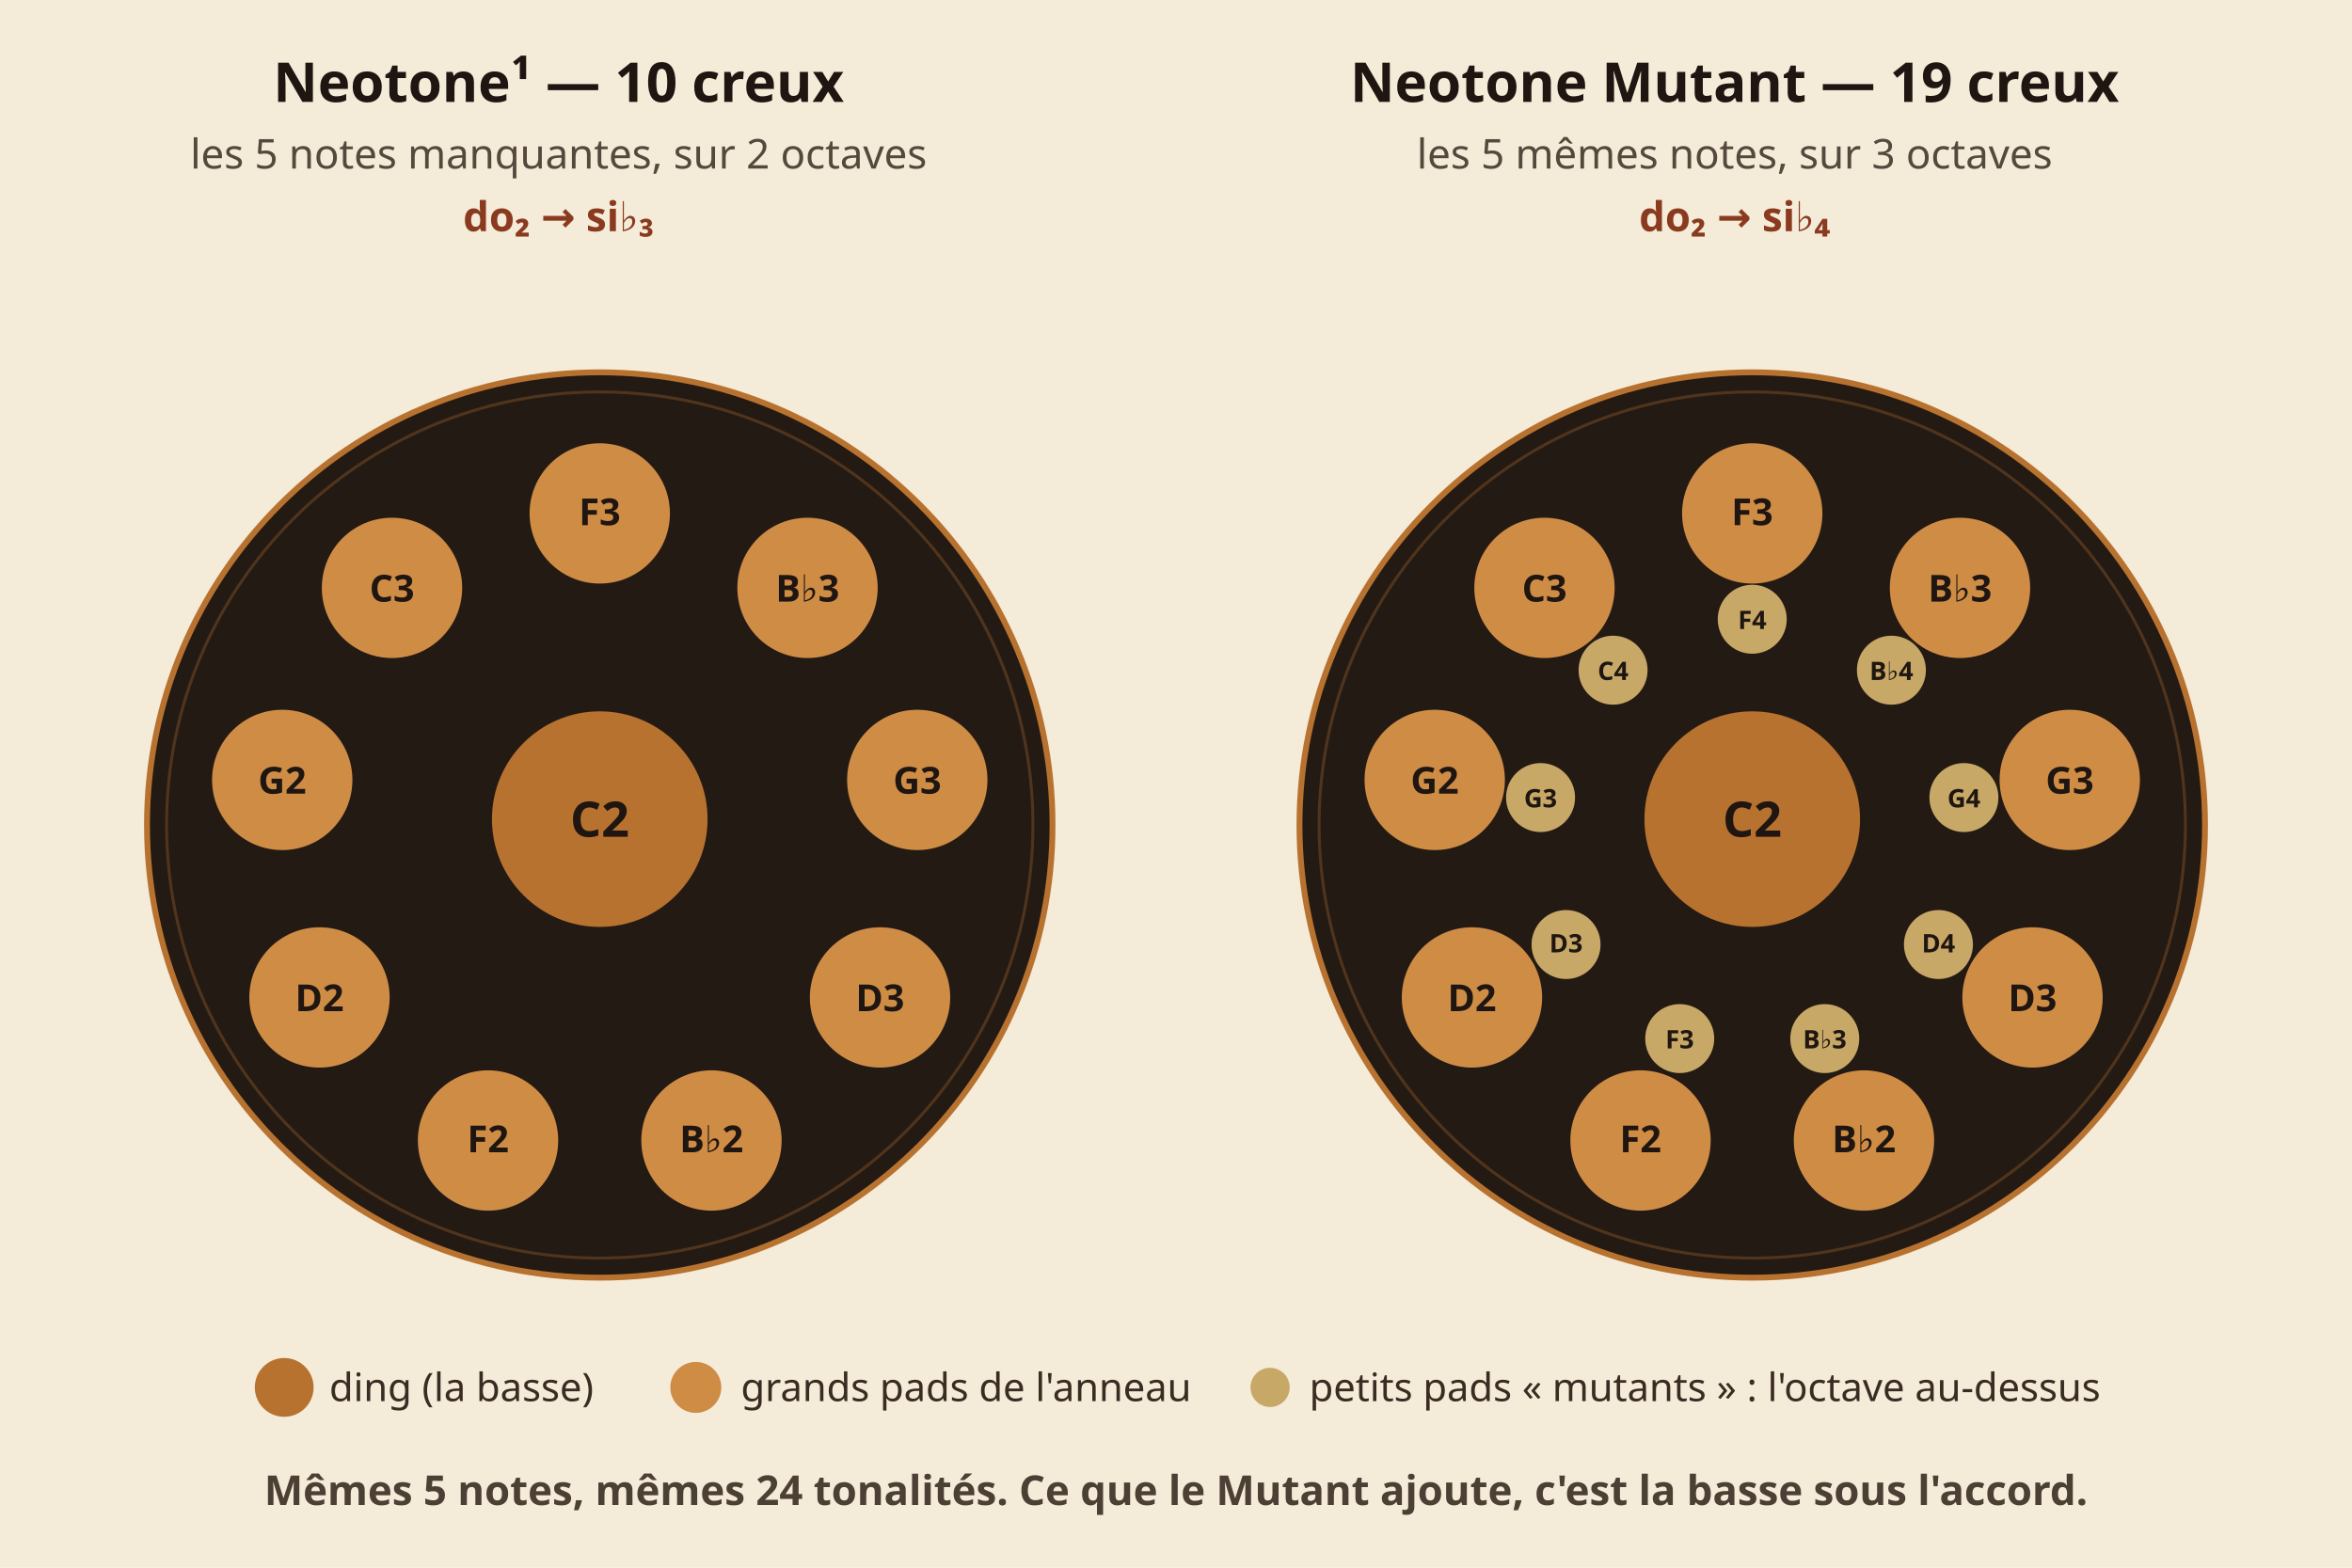
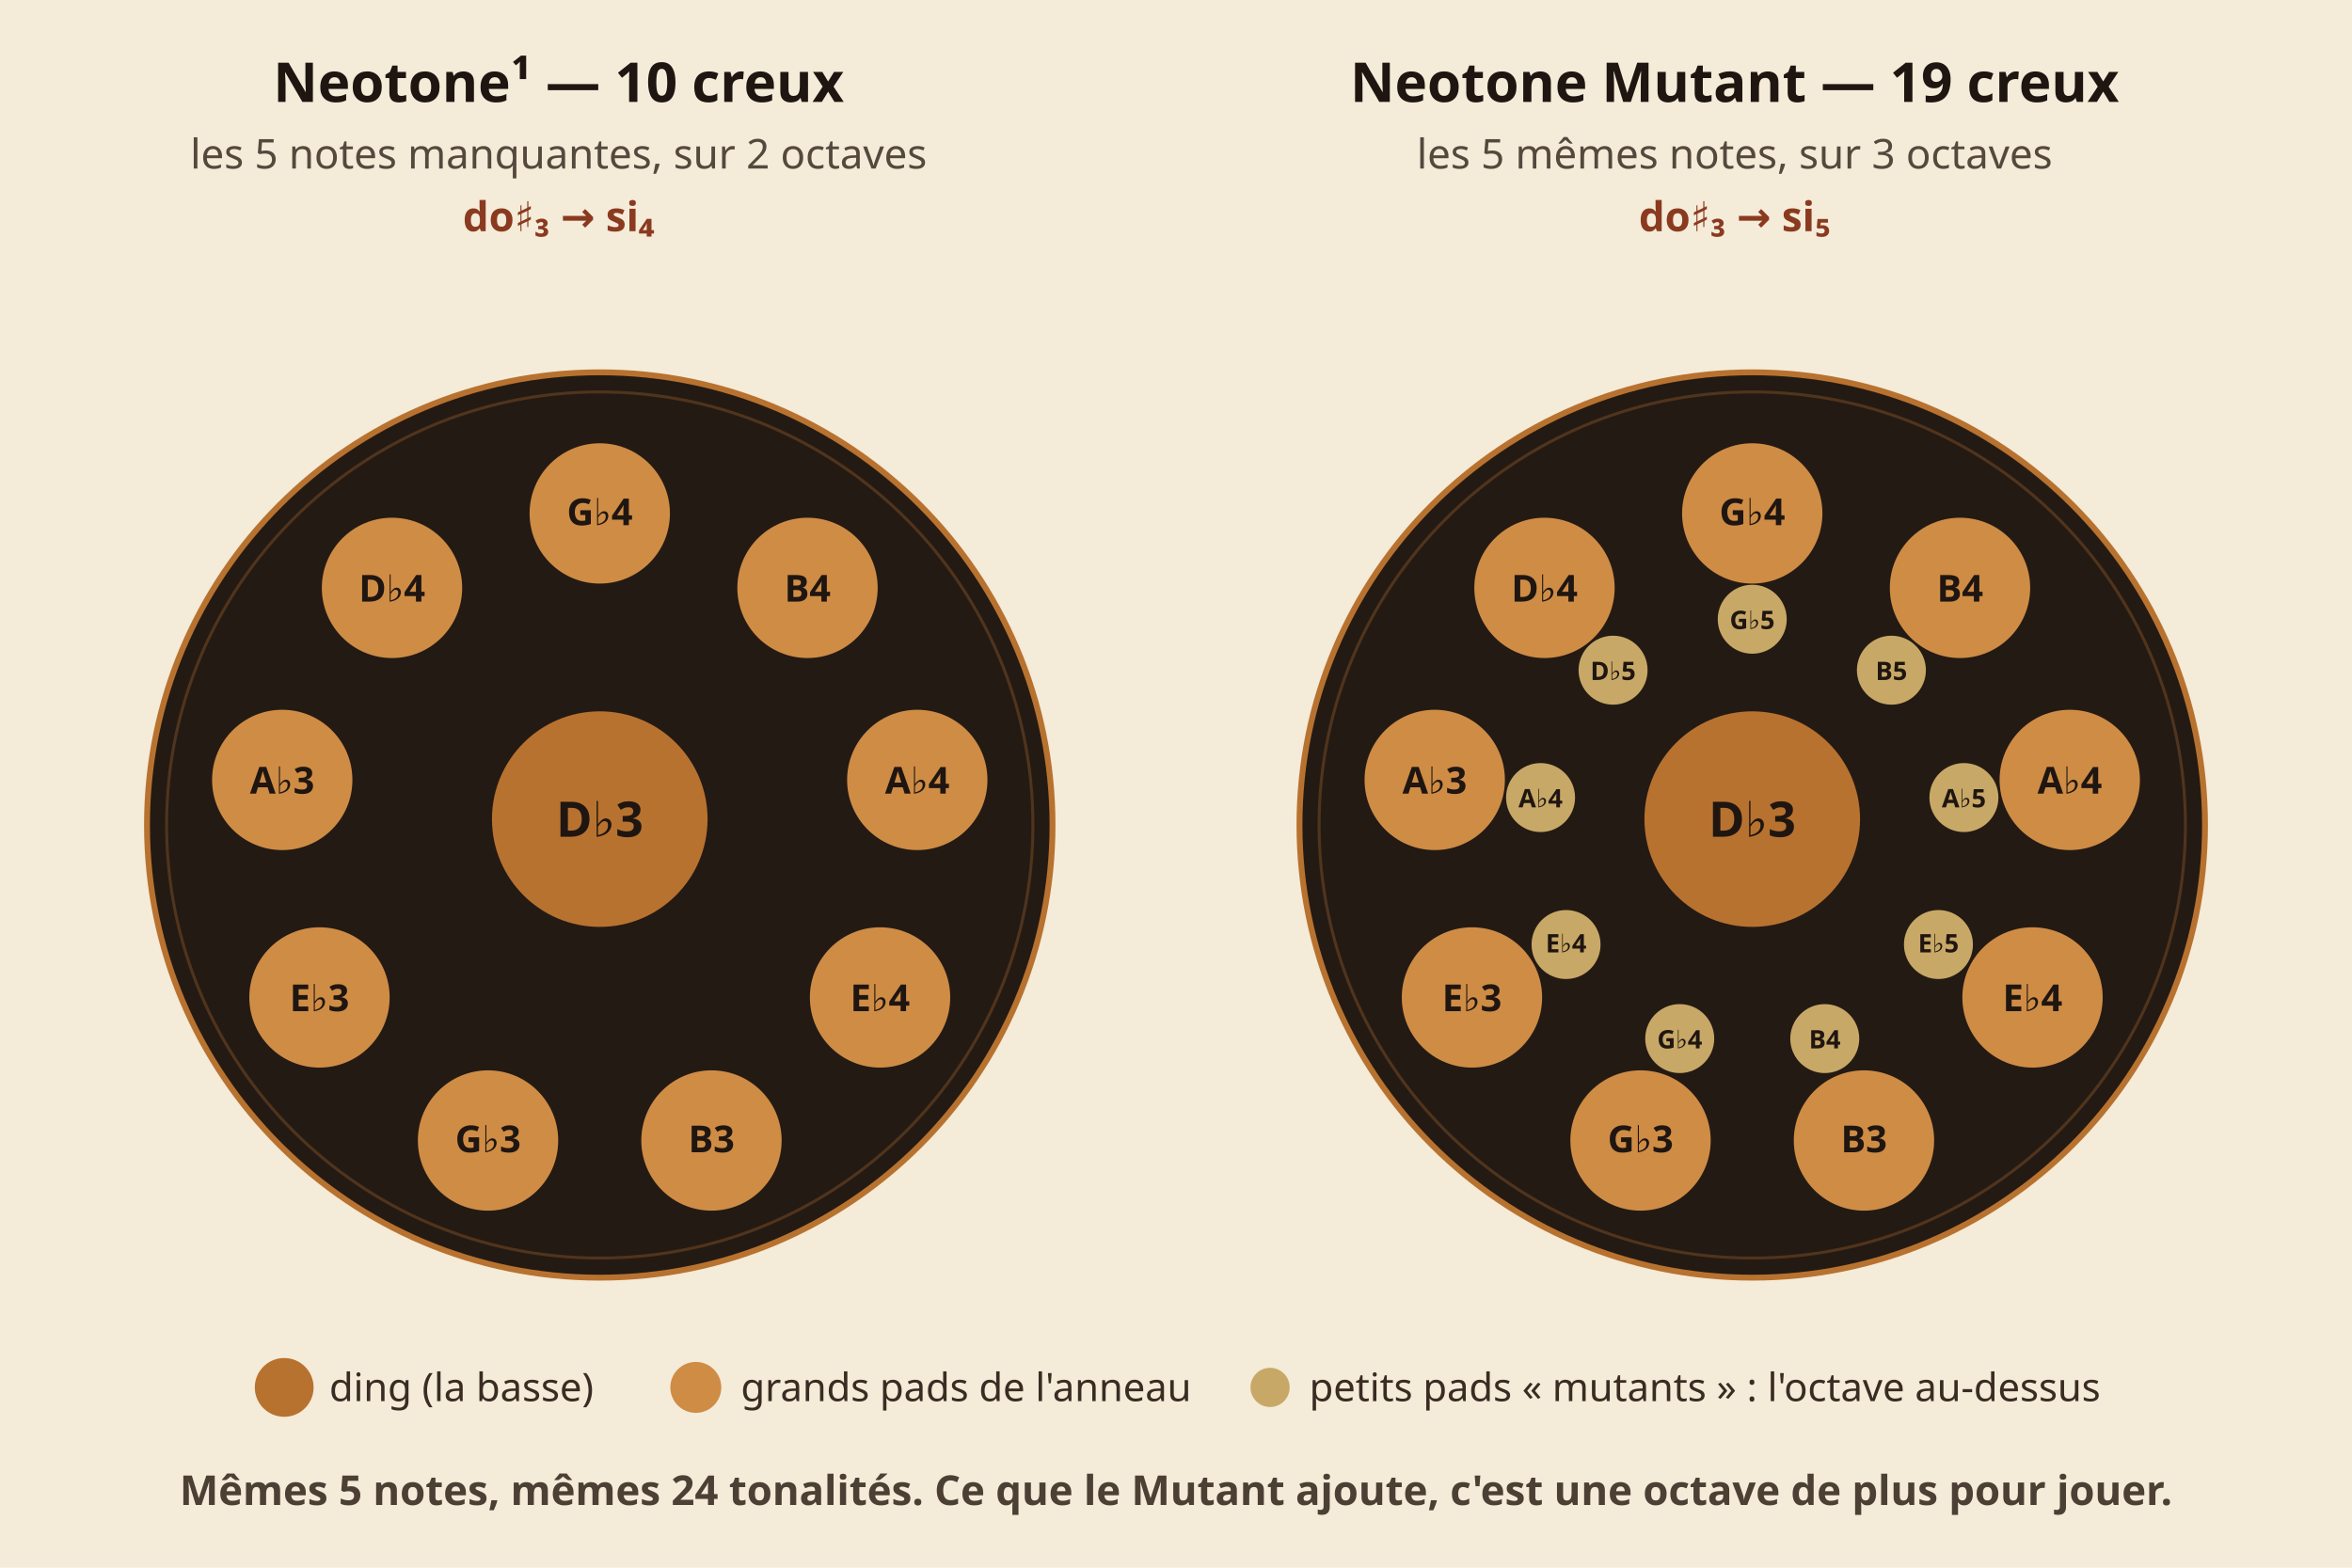
- <svg xmlns="http://www.w3.org/2000/svg" viewBox="0 0 1200 800" font-family="system-ui, sans-serif" role="img" aria-label="Schéma des deux Neotone tels que l'application les génère pour compléter le handpan E 18. À gauche le Neotone à 10 creux, à droite le Mutant à 19 creux ; les deux portent les mêmes cinq notes manquantes, le Mutant les répète sur une octave de plus.">
+ <svg xmlns="http://www.w3.org/2000/svg" viewBox="0 0 1200 800" font-family="system-ui, sans-serif" role="img" aria-label="Les deux Neotone tels que l'application les génère pour compléter un handpan D Kurd 10. À gauche le Neotone à 10 creux, à droite le Mutant à 19 creux ; les deux portent les mêmes cinq notes manquantes, le Mutant les répète une octave plus haut.">
  <rect width="1200" height="800" fill="#f4ebd9" />
  <text x="285" y="52" fill="#1f1611" font-size="28" font-weight="700" text-anchor="middle">Neotone¹ — 10 creux</text>
  <text x="285" y="86" fill="#3a2c22" font-size="21" text-anchor="middle" opacity="0.85">les 5 notes manquantes, sur 2 octaves</text>
-   <text x="285" y="118" fill="#8a3a1f" font-size="21" font-weight="700" text-anchor="middle">do₂ → si♭₃</text>
+   <text x="285" y="118" fill="#8a3a1f" font-size="21" font-weight="700" text-anchor="middle">do♯₃ → si₄</text>
  <text x="885" y="52" fill="#1f1611" font-size="28" font-weight="700" text-anchor="middle">Neotone Mutant — 19 creux</text>
  <text x="885" y="86" fill="#3a2c22" font-size="21" text-anchor="middle" opacity="0.85">les 5 mêmes notes, sur 3 octaves</text>
-   <text x="885" y="118" fill="#8a3a1f" font-size="21" font-weight="700" text-anchor="middle">do₂ → si♭₄</text>
+   <text x="885" y="118" fill="#8a3a1f" font-size="21" font-weight="700" text-anchor="middle">do♯₃ → si₅</text>
  <g>
    <circle cx="306" cy="421" r="231" fill="#241a14" stroke="#b8722f" stroke-width="3" />
    <circle cx="306" cy="421" r="221" fill="none" stroke="#b8722f" stroke-opacity="0.3" stroke-width="1.5" />
    <circle cx="306" cy="418" r="55.0" fill="#b8722f" />
-     <text x="306" y="427" fill="#1f1611" font-size="25" font-weight="700" text-anchor="middle">C2</text>
+     <text x="306" y="427" fill="#1f1611" font-size="25" font-weight="700" text-anchor="middle">D♭3</text>
    <circle cx="163" cy="509" r="35.8" fill="#cf8c45" />
-     <text x="163" y="516" fill="#1f1611" font-size="19" font-weight="700" text-anchor="middle">D2</text>
+     <text x="163" y="516" fill="#1f1611" font-size="19" font-weight="700" text-anchor="middle">E♭3</text>
    <circle cx="249" cy="582" r="35.8" fill="#cf8c45" />
-     <text x="249" y="588" fill="#1f1611" font-size="19" font-weight="700" text-anchor="middle">F2</text>
+     <text x="249" y="588" fill="#1f1611" font-size="19" font-weight="700" text-anchor="middle">G♭3</text>
    <circle cx="144" cy="398" r="35.8" fill="#cf8c45" />
-     <text x="144" y="405" fill="#1f1611" font-size="19" font-weight="700" text-anchor="middle">G2</text>
+     <text x="144" y="405" fill="#1f1611" font-size="19" font-weight="700" text-anchor="middle">A♭3</text>
    <circle cx="363" cy="582" r="35.8" fill="#cf8c45" />
-     <text x="363" y="588" fill="#1f1611" font-size="19" font-weight="700" text-anchor="middle">B♭2</text>
+     <text x="363" y="588" fill="#1f1611" font-size="19" font-weight="700" text-anchor="middle">B3</text>
    <circle cx="200" cy="300" r="35.8" fill="#cf8c45" />
-     <text x="200" y="307" fill="#1f1611" font-size="19" font-weight="700" text-anchor="middle">C3</text>
+     <text x="200" y="307" fill="#1f1611" font-size="19" font-weight="700" text-anchor="middle">D♭4</text>
    <circle cx="449" cy="509" r="35.8" fill="#cf8c45" />
-     <text x="449" y="516" fill="#1f1611" font-size="19" font-weight="700" text-anchor="middle">D3</text>
+     <text x="449" y="516" fill="#1f1611" font-size="19" font-weight="700" text-anchor="middle">E♭4</text>
    <circle cx="306" cy="262" r="35.8" fill="#cf8c45" />
-     <text x="306" y="268" fill="#1f1611" font-size="19" font-weight="700" text-anchor="middle">F3</text>
+     <text x="306" y="268" fill="#1f1611" font-size="19" font-weight="700" text-anchor="middle">G♭4</text>
    <circle cx="468" cy="398" r="35.8" fill="#cf8c45" />
-     <text x="468" y="405" fill="#1f1611" font-size="19" font-weight="700" text-anchor="middle">G3</text>
+     <text x="468" y="405" fill="#1f1611" font-size="19" font-weight="700" text-anchor="middle">A♭4</text>
    <circle cx="412" cy="300" r="35.8" fill="#cf8c45" />
-     <text x="412" y="307" fill="#1f1611" font-size="19" font-weight="700" text-anchor="middle">B♭3</text>
+     <text x="412" y="307" fill="#1f1611" font-size="19" font-weight="700" text-anchor="middle">B4</text>
  </g>
  <g>
    <circle cx="894" cy="421" r="231" fill="#241a14" stroke="#b8722f" stroke-width="3" />
    <circle cx="894" cy="421" r="221" fill="none" stroke="#b8722f" stroke-opacity="0.3" stroke-width="1.5" />
    <circle cx="894" cy="418" r="55.0" fill="#b8722f" />
-     <text x="894" y="427" fill="#1f1611" font-size="25" font-weight="700" text-anchor="middle">C2</text>
+     <text x="894" y="427" fill="#1f1611" font-size="25" font-weight="700" text-anchor="middle">D♭3</text>
    <circle cx="751" cy="509" r="35.8" fill="#cf8c45" />
-     <text x="751" y="516" fill="#1f1611" font-size="19" font-weight="700" text-anchor="middle">D2</text>
+     <text x="751" y="516" fill="#1f1611" font-size="19" font-weight="700" text-anchor="middle">E♭3</text>
    <circle cx="837" cy="582" r="35.8" fill="#cf8c45" />
-     <text x="837" y="588" fill="#1f1611" font-size="19" font-weight="700" text-anchor="middle">F2</text>
+     <text x="837" y="588" fill="#1f1611" font-size="19" font-weight="700" text-anchor="middle">G♭3</text>
    <circle cx="732" cy="398" r="35.8" fill="#cf8c45" />
-     <text x="732" y="405" fill="#1f1611" font-size="19" font-weight="700" text-anchor="middle">G2</text>
+     <text x="732" y="405" fill="#1f1611" font-size="19" font-weight="700" text-anchor="middle">A♭3</text>
    <circle cx="951" cy="582" r="35.8" fill="#cf8c45" />
-     <text x="951" y="588" fill="#1f1611" font-size="19" font-weight="700" text-anchor="middle">B♭2</text>
+     <text x="951" y="588" fill="#1f1611" font-size="19" font-weight="700" text-anchor="middle">B3</text>
    <circle cx="788" cy="300" r="35.8" fill="#cf8c45" />
-     <text x="788" y="307" fill="#1f1611" font-size="19" font-weight="700" text-anchor="middle">C3</text>
+     <text x="788" y="307" fill="#1f1611" font-size="19" font-weight="700" text-anchor="middle">D♭4</text>
    <circle cx="1037" cy="509" r="35.8" fill="#cf8c45" />
-     <text x="1037" y="516" fill="#1f1611" font-size="19" font-weight="700" text-anchor="middle">D3</text>
+     <text x="1037" y="516" fill="#1f1611" font-size="19" font-weight="700" text-anchor="middle">E♭4</text>
    <circle cx="894" cy="262" r="35.8" fill="#cf8c45" />
-     <text x="894" y="268" fill="#1f1611" font-size="19" font-weight="700" text-anchor="middle">F3</text>
+     <text x="894" y="268" fill="#1f1611" font-size="19" font-weight="700" text-anchor="middle">G♭4</text>
    <circle cx="1056" cy="398" r="35.8" fill="#cf8c45" />
-     <text x="1056" y="405" fill="#1f1611" font-size="19" font-weight="700" text-anchor="middle">G3</text>
+     <text x="1056" y="405" fill="#1f1611" font-size="19" font-weight="700" text-anchor="middle">A♭4</text>
    <circle cx="1000" cy="300" r="35.8" fill="#cf8c45" />
-     <text x="1000" y="307" fill="#1f1611" font-size="19" font-weight="700" text-anchor="middle">B♭3</text>
+     <text x="1000" y="307" fill="#1f1611" font-size="19" font-weight="700" text-anchor="middle">B4</text>
    <circle cx="799" cy="482" r="17.6" fill="#c8a866" />
-     <text x="799" y="486" fill="#1f1611" font-size="13" font-weight="700" text-anchor="middle">D3</text>
+     <text x="799" y="486" fill="#1f1611" font-size="13" font-weight="700" text-anchor="middle">E♭4</text>
    <circle cx="857" cy="530" r="17.6" fill="#c8a866" />
-     <text x="857" y="535" fill="#1f1611" font-size="13" font-weight="700" text-anchor="middle">F3</text>
+     <text x="857" y="535" fill="#1f1611" font-size="13" font-weight="700" text-anchor="middle">G♭4</text>
    <circle cx="786" cy="407" r="17.6" fill="#c8a866" />
-     <text x="786" y="412" fill="#1f1611" font-size="13" font-weight="700" text-anchor="middle">G3</text>
+     <text x="786" y="412" fill="#1f1611" font-size="13" font-weight="700" text-anchor="middle">A♭4</text>
    <circle cx="931" cy="530" r="17.6" fill="#c8a866" />
-     <text x="931" y="535" fill="#1f1611" font-size="13" font-weight="700" text-anchor="middle">B♭3</text>
+     <text x="931" y="535" fill="#1f1611" font-size="13" font-weight="700" text-anchor="middle">B4</text>
    <circle cx="823" cy="342" r="17.6" fill="#c8a866" />
-     <text x="823" y="347" fill="#1f1611" font-size="13" font-weight="700" text-anchor="middle">C4</text>
+     <text x="823" y="347" fill="#1f1611" font-size="13" font-weight="700" text-anchor="middle">D♭5</text>
    <circle cx="989" cy="482" r="17.6" fill="#c8a866" />
-     <text x="989" y="486" fill="#1f1611" font-size="13" font-weight="700" text-anchor="middle">D4</text>
+     <text x="989" y="486" fill="#1f1611" font-size="13" font-weight="700" text-anchor="middle">E♭5</text>
    <circle cx="894" cy="316" r="17.6" fill="#c8a866" />
-     <text x="894" y="321" fill="#1f1611" font-size="13" font-weight="700" text-anchor="middle">F4</text>
+     <text x="894" y="321" fill="#1f1611" font-size="13" font-weight="700" text-anchor="middle">G♭5</text>
    <circle cx="1002" cy="407" r="17.6" fill="#c8a866" />
-     <text x="1002" y="412" fill="#1f1611" font-size="13" font-weight="700" text-anchor="middle">G4</text>
+     <text x="1002" y="412" fill="#1f1611" font-size="13" font-weight="700" text-anchor="middle">A♭5</text>
    <circle cx="965" cy="342" r="17.6" fill="#c8a866" />
-     <text x="965" y="347" fill="#1f1611" font-size="13" font-weight="700" text-anchor="middle">B♭4</text>
+     <text x="965" y="347" fill="#1f1611" font-size="13" font-weight="700" text-anchor="middle">B5</text>
  </g>
  <g font-size="20">
    <circle cx="145" cy="708" r="15" fill="#b8722f" />
    <text x="168" y="715" fill="#3a2c22">ding (la basse)</text>
    <circle cx="355" cy="708" r="13" fill="#cf8c45" />
    <text x="378" y="715" fill="#3a2c22">grands pads de l'anneau</text>
    <circle cx="648" cy="708" r="10" fill="#c8a866" />
    <text x="668" y="715" fill="#3a2c22">petits pads « mutants » : l'octave au-dessus</text>
  </g>
-   <text x="600" y="768" fill="#3a2c22" font-size="21" font-weight="700" text-anchor="middle" opacity="0.9">Mêmes 5 notes, mêmes 24 tonalités. Ce que le Mutant ajoute, c'est la basse sous l'accord.</text>
+   <text x="600" y="768" fill="#3a2c22" font-size="21" font-weight="700" text-anchor="middle" opacity="0.9">Mêmes 5 notes, mêmes 24 tonalités. Ce que le Mutant ajoute, c'est une octave de plus pour jouer.</text>
</svg>
